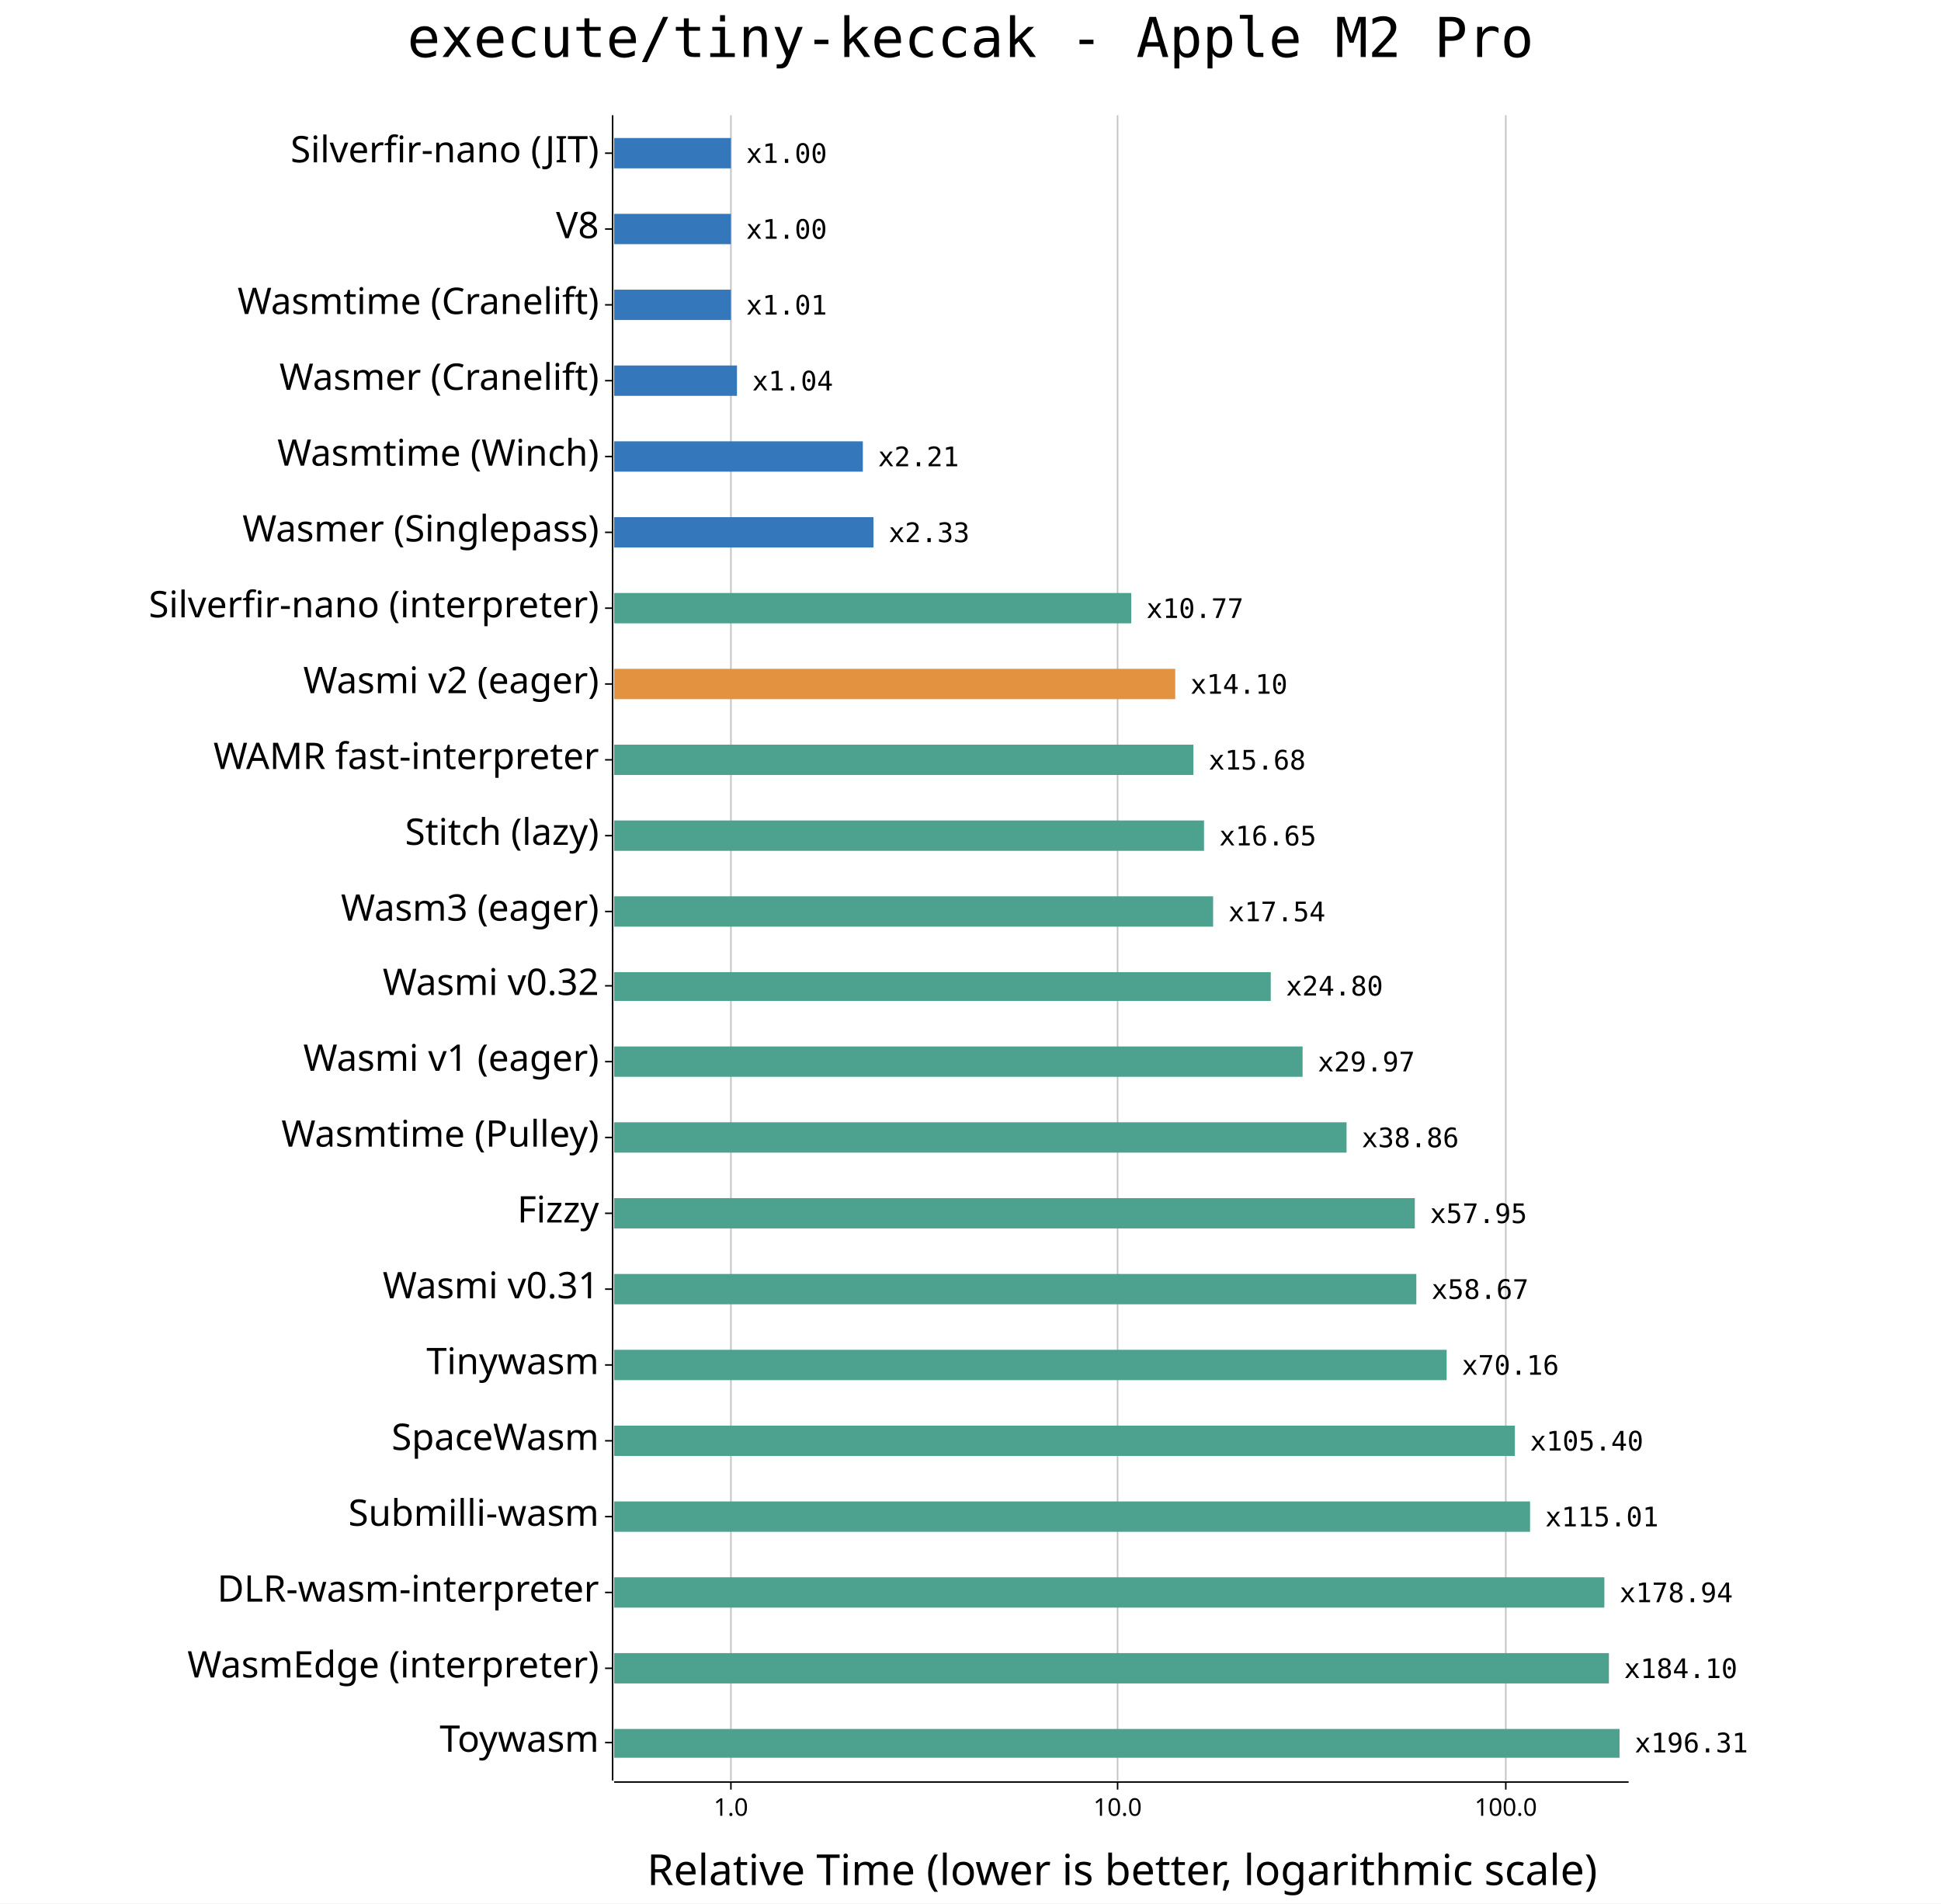
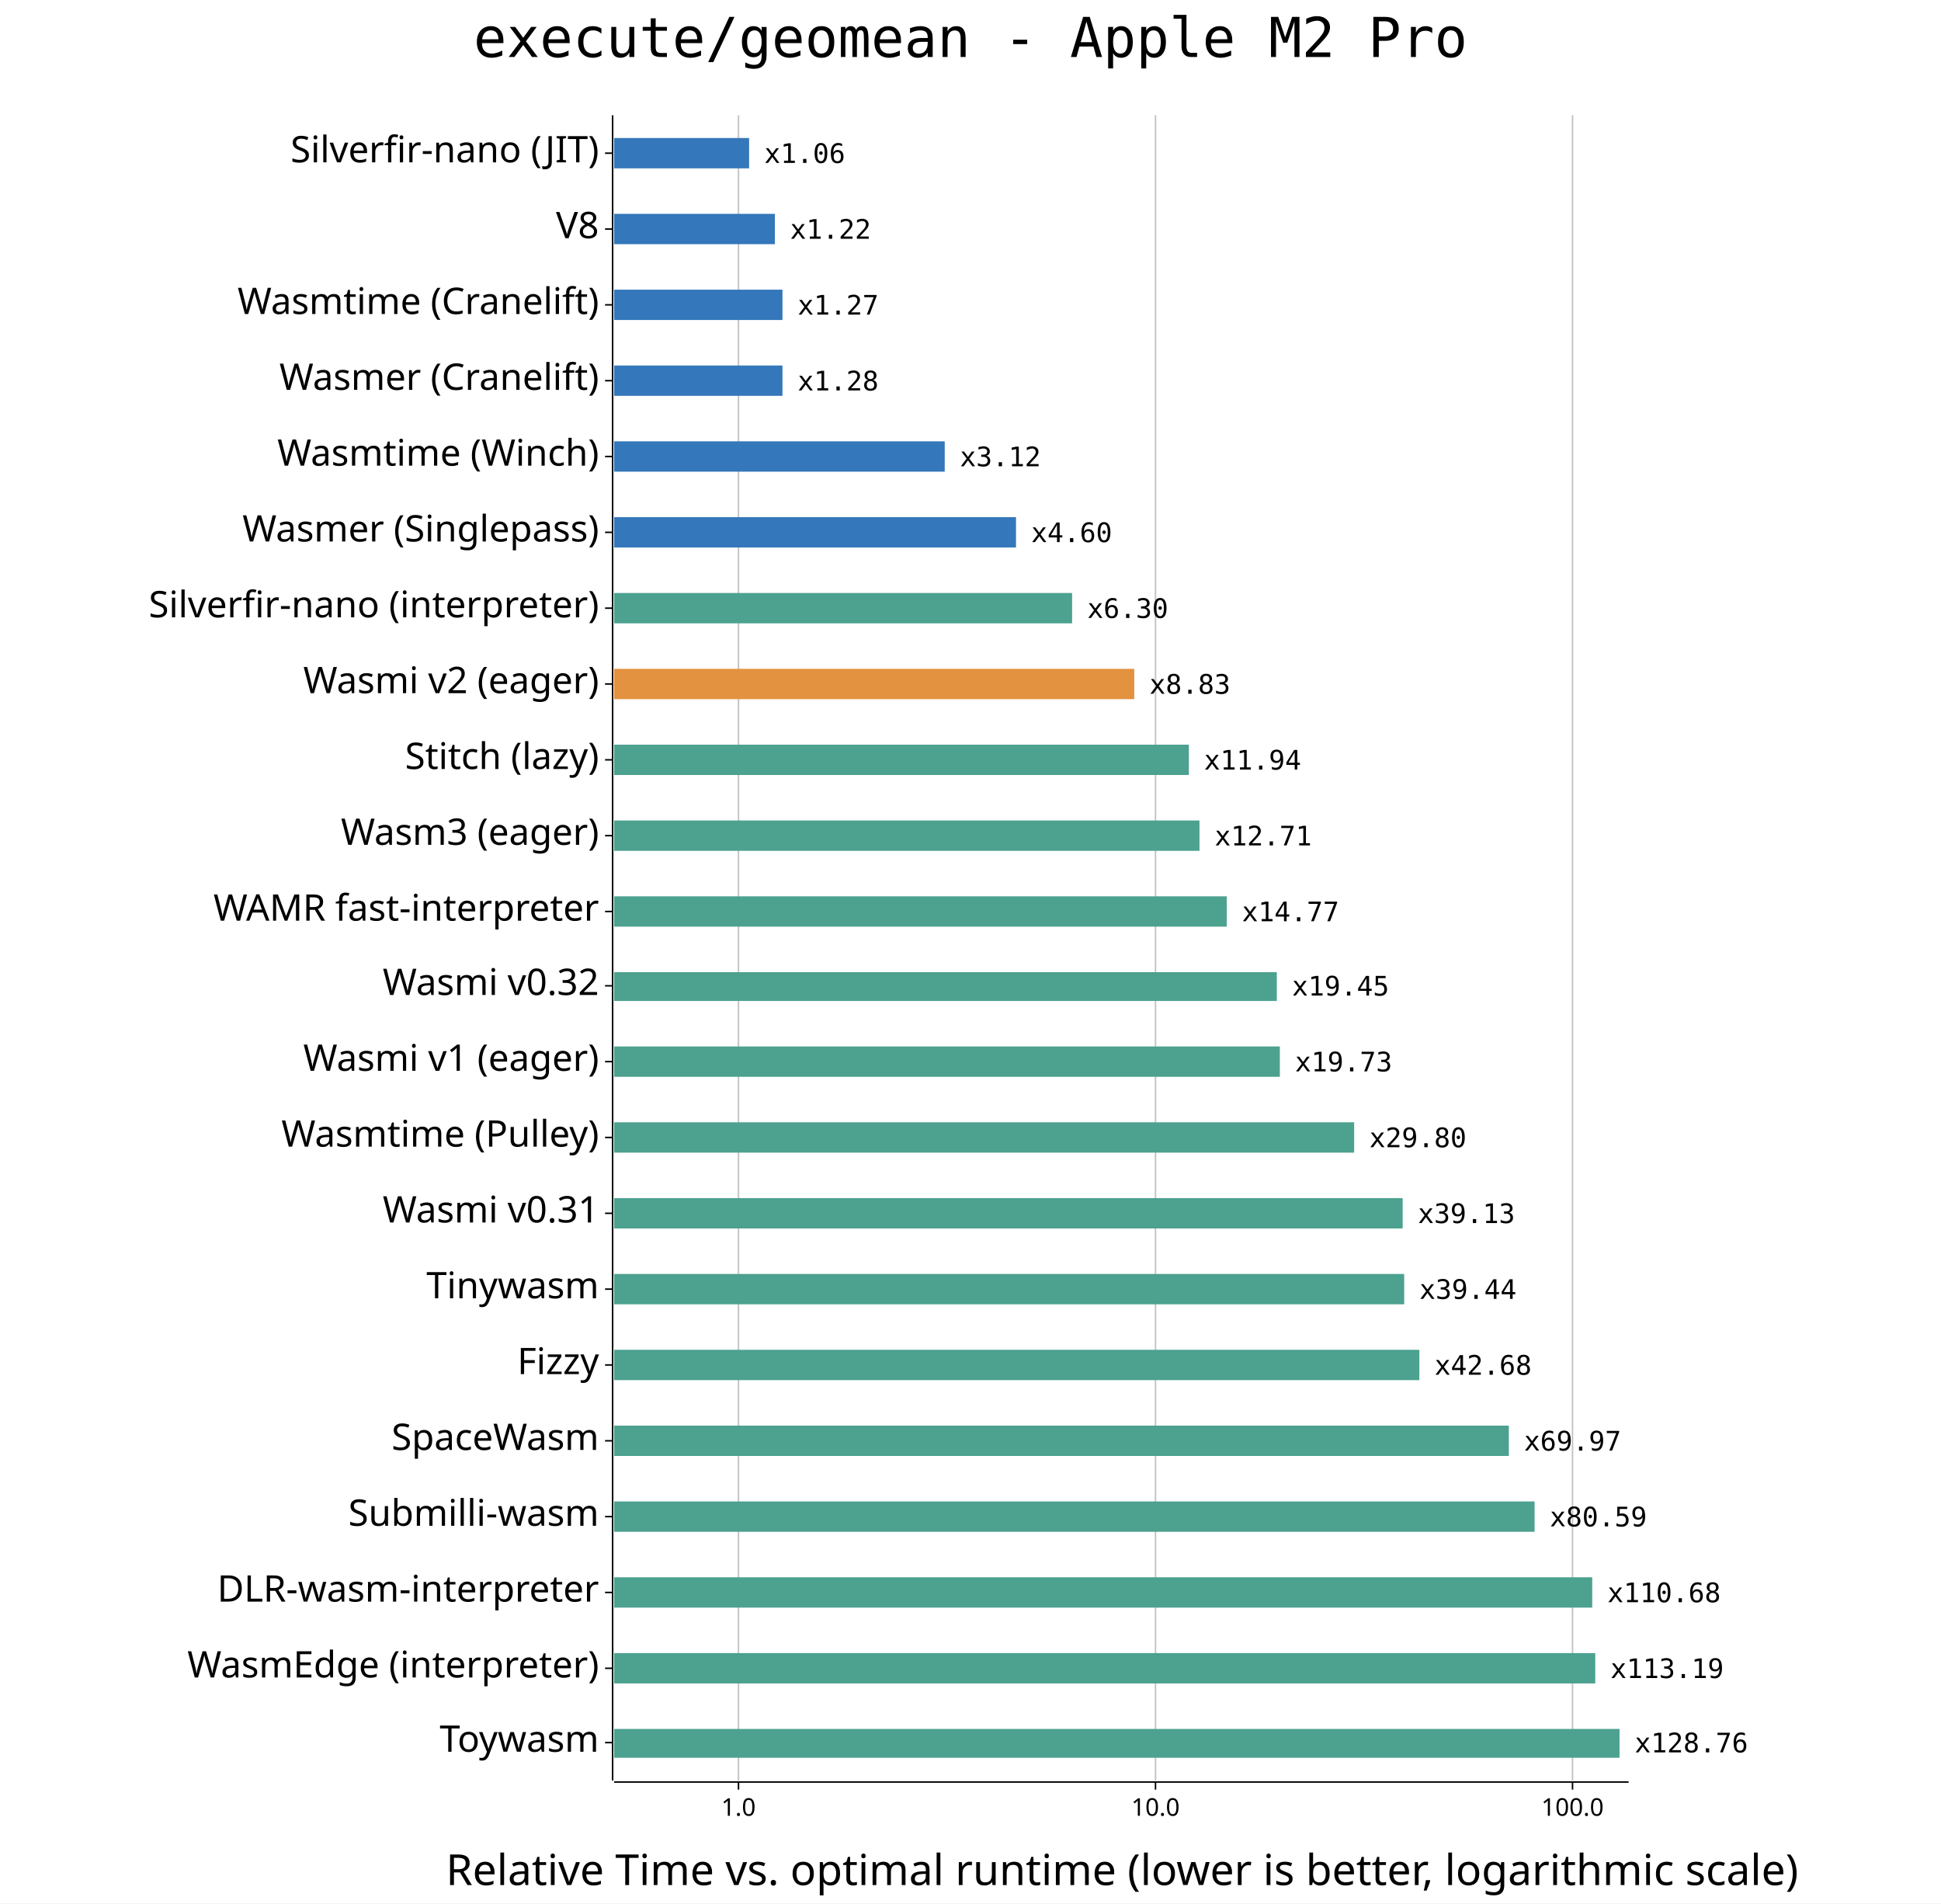
<svg xmlns="http://www.w3.org/2000/svg" width="1280" height="1255" viewBox="0 0 1280 1255">
  <rect x="0" y="0" width="1280" height="1255" opacity="1" fill="#FFFFFF" stroke="none" />
  <text x="640" y="10" dy="0.76em" text-anchor="middle" font-family="monospace" font-size="36.29" opacity="1" fill="#000000">
- execute/tiny-keccak - Apple M2 Pro
- </text>
-   <line opacity="0.1" stroke="#000000" stroke-width="1" x1="482" y1="1174" x2="482" y2="76" />
-   <line opacity="0.1" stroke="#000000" stroke-width="1" x1="737" y1="1174" x2="737" y2="76" />
-   <line opacity="0.1" stroke="#000000" stroke-width="1" x1="993" y1="1174" x2="993" y2="76" />
+ execute/geomean - Apple M2 Pro
+ </text>
+   <line opacity="0.1" stroke="#000000" stroke-width="1" x1="487" y1="1174" x2="487" y2="76" />
+   <line opacity="0.1" stroke="#000000" stroke-width="1" x1="762" y1="1174" x2="762" y2="76" />
+   <line opacity="0.1" stroke="#000000" stroke-width="1" x1="1037" y1="1174" x2="1037" y2="76" />
  <text x="5" y="625" dy="0.76em" text-anchor="middle" font-family="sans-serif" font-size="28.226" opacity="1" fill="#000000" transform="rotate(270, 5, 625)">

</text>
  <text x="740" y="1250" dy="-0.5ex" text-anchor="middle" font-family="sans-serif" font-size="28.226" opacity="1" fill="#000000">
- Relative Time (lower is better, logarithmic scale)
- </text>
-   <line opacity="0.15" stroke="#000000" stroke-width="1" x1="482" y1="1174" x2="482" y2="76" />
-   <line opacity="0.15" stroke="#000000" stroke-width="1" x1="737" y1="1174" x2="737" y2="76" />
-   <line opacity="0.15" stroke="#000000" stroke-width="1" x1="993" y1="1174" x2="993" y2="76" />
+ Relative Time vs. optimal runtime (lower is better, logarithmic scale)
+ </text>
+   <line opacity="0.15" stroke="#000000" stroke-width="1" x1="487" y1="1174" x2="487" y2="76" />
+   <line opacity="0.15" stroke="#000000" stroke-width="1" x1="762" y1="1174" x2="762" y2="76" />
+   <line opacity="0.15" stroke="#000000" stroke-width="1" x1="1037" y1="1174" x2="1037" y2="76" />
  <polyline fill="none" opacity="1" stroke="#000000" stroke-width="1" points="404,76 404,1174 " />
  <text x="395" y="1149" dy="0.5ex" text-anchor="end" font-family="sans-serif" font-size="24.194" opacity="1" fill="#000000">
Toywasm
</text>
  <polyline fill="none" opacity="1" stroke="#000000" stroke-width="1" points="399,1149 404,1149 " />
  <text x="395" y="1100" dy="0.5ex" text-anchor="end" font-family="sans-serif" font-size="24.194" opacity="1" fill="#000000">
WasmEdge (interpreter)
</text>
  <polyline fill="none" opacity="1" stroke="#000000" stroke-width="1" points="399,1100 404,1100 " />
  <text x="395" y="1050" dy="0.5ex" text-anchor="end" font-family="sans-serif" font-size="24.194" opacity="1" fill="#000000">
DLR-wasm-interpreter
</text>
  <polyline fill="none" opacity="1" stroke="#000000" stroke-width="1" points="399,1050 404,1050 " />
  <text x="395" y="1000" dy="0.5ex" text-anchor="end" font-family="sans-serif" font-size="24.194" opacity="1" fill="#000000">
Submilli-wasm
</text>
  <polyline fill="none" opacity="1" stroke="#000000" stroke-width="1" points="399,1000 404,1000 " />
  <text x="395" y="950" dy="0.5ex" text-anchor="end" font-family="sans-serif" font-size="24.194" opacity="1" fill="#000000">
SpaceWasm
</text>
  <polyline fill="none" opacity="1" stroke="#000000" stroke-width="1" points="399,950 404,950 " />
  <text x="395" y="900" dy="0.5ex" text-anchor="end" font-family="sans-serif" font-size="24.194" opacity="1" fill="#000000">
- Tinywasm
+ Fizzy
</text>
  <polyline fill="none" opacity="1" stroke="#000000" stroke-width="1" points="399,900 404,900 " />
  <text x="395" y="850" dy="0.5ex" text-anchor="end" font-family="sans-serif" font-size="24.194" opacity="1" fill="#000000">
- Wasmi v0.31
+ Tinywasm
</text>
  <polyline fill="none" opacity="1" stroke="#000000" stroke-width="1" points="399,850 404,850 " />
  <text x="395" y="800" dy="0.5ex" text-anchor="end" font-family="sans-serif" font-size="24.194" opacity="1" fill="#000000">
- Fizzy
+ Wasmi v0.31
</text>
  <polyline fill="none" opacity="1" stroke="#000000" stroke-width="1" points="399,800 404,800 " />
  <text x="395" y="750" dy="0.5ex" text-anchor="end" font-family="sans-serif" font-size="24.194" opacity="1" fill="#000000">
Wasmtime (Pulley)
</text>
  <polyline fill="none" opacity="1" stroke="#000000" stroke-width="1" points="399,750 404,750 " />
  <text x="395" y="700" dy="0.5ex" text-anchor="end" font-family="sans-serif" font-size="24.194" opacity="1" fill="#000000">
Wasmi v1 (eager)
</text>
  <polyline fill="none" opacity="1" stroke="#000000" stroke-width="1" points="399,700 404,700 " />
  <text x="395" y="650" dy="0.5ex" text-anchor="end" font-family="sans-serif" font-size="24.194" opacity="1" fill="#000000">
Wasmi v0.32
</text>
  <polyline fill="none" opacity="1" stroke="#000000" stroke-width="1" points="399,650 404,650 " />
  <text x="395" y="601" dy="0.5ex" text-anchor="end" font-family="sans-serif" font-size="24.194" opacity="1" fill="#000000">
- Wasm3 (eager)
+ WAMR fast-interpreter
</text>
  <polyline fill="none" opacity="1" stroke="#000000" stroke-width="1" points="399,601 404,601 " />
  <text x="395" y="551" dy="0.5ex" text-anchor="end" font-family="sans-serif" font-size="24.194" opacity="1" fill="#000000">
- Stitch (lazy)
+ Wasm3 (eager)
</text>
  <polyline fill="none" opacity="1" stroke="#000000" stroke-width="1" points="399,551 404,551 " />
  <text x="395" y="501" dy="0.5ex" text-anchor="end" font-family="sans-serif" font-size="24.194" opacity="1" fill="#000000">
- WAMR fast-interpreter
+ Stitch (lazy)
</text>
  <polyline fill="none" opacity="1" stroke="#000000" stroke-width="1" points="399,501 404,501 " />
  <text x="395" y="451" dy="0.5ex" text-anchor="end" font-family="sans-serif" font-size="24.194" opacity="1" fill="#000000">
Wasmi v2 (eager)
</text>
  <polyline fill="none" opacity="1" stroke="#000000" stroke-width="1" points="399,451 404,451 " />
  <text x="395" y="401" dy="0.5ex" text-anchor="end" font-family="sans-serif" font-size="24.194" opacity="1" fill="#000000">
Silverfir-nano (interpreter)
</text>
  <polyline fill="none" opacity="1" stroke="#000000" stroke-width="1" points="399,401 404,401 " />
  <text x="395" y="351" dy="0.5ex" text-anchor="end" font-family="sans-serif" font-size="24.194" opacity="1" fill="#000000">
Wasmer (Singlepass)
</text>
  <polyline fill="none" opacity="1" stroke="#000000" stroke-width="1" points="399,351 404,351 " />
  <text x="395" y="301" dy="0.5ex" text-anchor="end" font-family="sans-serif" font-size="24.194" opacity="1" fill="#000000">
Wasmtime (Winch)
</text>
  <polyline fill="none" opacity="1" stroke="#000000" stroke-width="1" points="399,301 404,301 " />
  <text x="395" y="251" dy="0.5ex" text-anchor="end" font-family="sans-serif" font-size="24.194" opacity="1" fill="#000000">
Wasmer (Cranelift)
</text>
  <polyline fill="none" opacity="1" stroke="#000000" stroke-width="1" points="399,251 404,251 " />
  <text x="395" y="201" dy="0.5ex" text-anchor="end" font-family="sans-serif" font-size="24.194" opacity="1" fill="#000000">
Wasmtime (Cranelift)
</text>
  <polyline fill="none" opacity="1" stroke="#000000" stroke-width="1" points="399,201 404,201 " />
  <text x="395" y="151" dy="0.5ex" text-anchor="end" font-family="sans-serif" font-size="24.194" opacity="1" fill="#000000">
V8
</text>
  <polyline fill="none" opacity="1" stroke="#000000" stroke-width="1" points="399,151 404,151 " />
  <text x="395" y="101" dy="0.5ex" text-anchor="end" font-family="sans-serif" font-size="24.194" opacity="1" fill="#000000">
Silverfir-nano (JIT)
</text>
  <polyline fill="none" opacity="1" stroke="#000000" stroke-width="1" points="399,101 404,101 " />
  <polyline fill="none" opacity="1" stroke="#000000" stroke-width="1" points="405,1175 1074,1175 " />
-   <text x="482" y="1185" dy="0.76em" text-anchor="middle" font-family="sans-serif" font-size="16.129" opacity="1" fill="#000000">
+   <text x="487" y="1185" dy="0.76em" text-anchor="middle" font-family="sans-serif" font-size="16.129" opacity="1" fill="#000000">
1.0
</text>
-   <polyline fill="none" opacity="1" stroke="#000000" stroke-width="1" points="482,1175 482,1180 " />
-   <text x="737" y="1185" dy="0.76em" text-anchor="middle" font-family="sans-serif" font-size="16.129" opacity="1" fill="#000000">
+   <polyline fill="none" opacity="1" stroke="#000000" stroke-width="1" points="487,1175 487,1180 " />
+   <text x="762" y="1185" dy="0.76em" text-anchor="middle" font-family="sans-serif" font-size="16.129" opacity="1" fill="#000000">
10.0
</text>
-   <polyline fill="none" opacity="1" stroke="#000000" stroke-width="1" points="737,1175 737,1180 " />
-   <text x="993" y="1185" dy="0.76em" text-anchor="middle" font-family="sans-serif" font-size="16.129" opacity="1" fill="#000000">
+   <polyline fill="none" opacity="1" stroke="#000000" stroke-width="1" points="762,1175 762,1180 " />
+   <text x="1037" y="1185" dy="0.76em" text-anchor="middle" font-family="sans-serif" font-size="16.129" opacity="1" fill="#000000">
100.0
</text>
-   <polyline fill="none" opacity="1" stroke="#000000" stroke-width="1" points="993,1175 993,1180 " />
-   <rect x="405" y="890" width="549" height="20" opacity="1" fill="#4CA18F" stroke="none" />
-   <rect x="405" y="990" width="604" height="20" opacity="1" fill="#4CA18F" stroke="none" />
-   <rect x="405" y="840" width="529" height="20" opacity="1" fill="#4CA18F" stroke="none" />
-   <rect x="405" y="740" width="483" height="20" opacity="1" fill="#4CA18F" stroke="none" />
-   <rect x="405" y="591" width="395" height="20" opacity="1" fill="#4CA18F" stroke="none" />
-   <rect x="405" y="491" width="382" height="20" opacity="1" fill="#4CA18F" stroke="none" />
-   <rect x="405" y="441" width="370" height="20" opacity="1" fill="#E3923F" stroke="none" />
-   <rect x="405" y="141" width="77" height="20" opacity="1" fill="#3477BA" stroke="none" />
-   <rect x="405" y="241" width="81" height="20" opacity="1" fill="#3477BA" stroke="none" />
-   <rect x="405" y="641" width="433" height="19" opacity="1" fill="#4CA18F" stroke="none" />
-   <rect x="405" y="541" width="389" height="20" opacity="1" fill="#4CA18F" stroke="none" />
-   <rect x="405" y="91" width="77" height="20" opacity="1" fill="#3477BA" stroke="none" />
+   <polyline fill="none" opacity="1" stroke="#000000" stroke-width="1" points="1037,1175 1037,1180 " />
  <rect x="405" y="1140" width="663" height="19" opacity="1" fill="#4CA18F" stroke="none" />
-   <rect x="405" y="790" width="528" height="20" opacity="1" fill="#4CA18F" stroke="none" />
-   <rect x="405" y="1090" width="656" height="20" opacity="1" fill="#4CA18F" stroke="none" />
-   <rect x="405" y="291" width="164" height="20" opacity="1" fill="#3477BA" stroke="none" />
-   <rect x="405" y="690" width="454" height="20" opacity="1" fill="#4CA18F" stroke="none" />
-   <rect x="405" y="940" width="594" height="20" opacity="1" fill="#4CA18F" stroke="none" />
-   <rect x="405" y="341" width="171" height="20" opacity="1" fill="#3477BA" stroke="none" />
-   <rect x="405" y="391" width="341" height="20" opacity="1" fill="#4CA18F" stroke="none" />
-   <rect x="405" y="191" width="77" height="20" opacity="1" fill="#3477BA" stroke="none" />
-   <rect x="405" y="1040" width="653" height="20" opacity="1" fill="#4CA18F" stroke="none" />
+   <rect x="405" y="940" width="590" height="20" opacity="1" fill="#4CA18F" stroke="none" />
+   <rect x="405" y="740" width="488" height="20" opacity="1" fill="#4CA18F" stroke="none" />
+   <rect x="405" y="241" width="111" height="20" opacity="1" fill="#3477BA" stroke="none" />
+   <rect x="405" y="890" width="531" height="20" opacity="1" fill="#4CA18F" stroke="none" />
+   <rect x="405" y="990" width="607" height="20" opacity="1" fill="#4CA18F" stroke="none" />
+   <rect x="405" y="591" width="404" height="20" opacity="1" fill="#4CA18F" stroke="none" />
+   <rect x="405" y="441" width="343" height="20" opacity="1" fill="#E3923F" stroke="none" />
+   <rect x="405" y="690" width="439" height="20" opacity="1" fill="#4CA18F" stroke="none" />
+   <rect x="405" y="291" width="218" height="20" opacity="1" fill="#3477BA" stroke="none" />
+   <rect x="405" y="191" width="111" height="20" opacity="1" fill="#3477BA" stroke="none" />
+   <rect x="405" y="491" width="379" height="20" opacity="1" fill="#4CA18F" stroke="none" />
+   <rect x="405" y="1040" width="645" height="20" opacity="1" fill="#4CA18F" stroke="none" />
+   <rect x="405" y="341" width="265" height="20" opacity="1" fill="#3477BA" stroke="none" />
+   <rect x="405" y="141" width="106" height="20" opacity="1" fill="#3477BA" stroke="none" />
+   <rect x="405" y="641" width="437" height="19" opacity="1" fill="#4CA18F" stroke="none" />
+   <rect x="405" y="1090" width="647" height="20" opacity="1" fill="#4CA18F" stroke="none" />
+   <rect x="405" y="840" width="521" height="20" opacity="1" fill="#4CA18F" stroke="none" />
+   <rect x="405" y="790" width="520" height="20" opacity="1" fill="#4CA18F" stroke="none" />
+   <rect x="405" y="541" width="386" height="20" opacity="1" fill="#4CA18F" stroke="none" />
+   <rect x="405" y="391" width="302" height="20" opacity="1" fill="#4CA18F" stroke="none" />
+   <rect x="405" y="91" width="89" height="20" opacity="1" fill="#3477BA" stroke="none" />
  <text x="1078" y="1151" dy="0.5ex" text-anchor="start" font-family="monospace" font-size="17.742" opacity="1" fill="#000000">
- x196.31
- </text>
-   <text x="1071" y="1102" dy="0.5ex" text-anchor="start" font-family="monospace" font-size="17.742" opacity="1" fill="#000000">
- x184.10
- </text>
-   <text x="1068" y="1052" dy="0.5ex" text-anchor="start" font-family="monospace" font-size="17.742" opacity="1" fill="#000000">
- x178.94
- </text>
-   <text x="1019" y="1002" dy="0.5ex" text-anchor="start" font-family="monospace" font-size="17.742" opacity="1" fill="#000000">
- x115.01
- </text>
-   <text x="1009" y="952" dy="0.5ex" text-anchor="start" font-family="monospace" font-size="17.742" opacity="1" fill="#000000">
- x105.40
- </text>
-   <text x="964" y="902" dy="0.5ex" text-anchor="start" font-family="monospace" font-size="17.742" opacity="1" fill="#000000">
- x70.16
- </text>
-   <text x="944" y="852" dy="0.5ex" text-anchor="start" font-family="monospace" font-size="17.742" opacity="1" fill="#000000">
- x58.67
- </text>
-   <text x="943" y="802" dy="0.5ex" text-anchor="start" font-family="monospace" font-size="17.742" opacity="1" fill="#000000">
- x57.95
- </text>
-   <text x="898" y="752" dy="0.5ex" text-anchor="start" font-family="monospace" font-size="17.742" opacity="1" fill="#000000">
- x38.86
- </text>
-   <text x="869" y="702" dy="0.5ex" text-anchor="start" font-family="monospace" font-size="17.742" opacity="1" fill="#000000">
- x29.97
- </text>
-   <text x="848" y="652" dy="0.5ex" text-anchor="start" font-family="monospace" font-size="17.742" opacity="1" fill="#000000">
- x24.80
- </text>
-   <text x="810" y="603" dy="0.5ex" text-anchor="start" font-family="monospace" font-size="17.742" opacity="1" fill="#000000">
- x17.54
- </text>
-   <text x="804" y="553" dy="0.5ex" text-anchor="start" font-family="monospace" font-size="17.742" opacity="1" fill="#000000">
- x16.65
- </text>
-   <text x="797" y="503" dy="0.5ex" text-anchor="start" font-family="monospace" font-size="17.742" opacity="1" fill="#000000">
- x15.68
- </text>
-   <text x="785" y="453" dy="0.5ex" text-anchor="start" font-family="monospace" font-size="17.742" opacity="1" fill="#000000">
- x14.10
- </text>
-   <text x="756" y="403" dy="0.5ex" text-anchor="start" font-family="monospace" font-size="17.742" opacity="1" fill="#000000">
- x10.77
- </text>
-   <text x="586" y="353" dy="0.5ex" text-anchor="start" font-family="monospace" font-size="17.742" opacity="1" fill="#000000">
- x2.33
- </text>
-   <text x="579" y="303" dy="0.5ex" text-anchor="start" font-family="monospace" font-size="17.742" opacity="1" fill="#000000">
- x2.21
- </text>
-   <text x="496" y="253" dy="0.5ex" text-anchor="start" font-family="monospace" font-size="17.742" opacity="1" fill="#000000">
- x1.04
- </text>
-   <text x="492" y="203" dy="0.5ex" text-anchor="start" font-family="monospace" font-size="17.742" opacity="1" fill="#000000">
- x1.01
- </text>
-   <text x="492" y="153" dy="0.5ex" text-anchor="start" font-family="monospace" font-size="17.742" opacity="1" fill="#000000">
- x1.00
- </text>
-   <text x="492" y="103" dy="0.5ex" text-anchor="start" font-family="monospace" font-size="17.742" opacity="1" fill="#000000">
- x1.00
+ x128.76
+ </text>
+   <text x="1062" y="1102" dy="0.5ex" text-anchor="start" font-family="monospace" font-size="17.742" opacity="1" fill="#000000">
+ x113.19
+ </text>
+   <text x="1060" y="1052" dy="0.5ex" text-anchor="start" font-family="monospace" font-size="17.742" opacity="1" fill="#000000">
+ x110.68
+ </text>
+   <text x="1022" y="1002" dy="0.5ex" text-anchor="start" font-family="monospace" font-size="17.742" opacity="1" fill="#000000">
+ x80.59
+ </text>
+   <text x="1005" y="952" dy="0.5ex" text-anchor="start" font-family="monospace" font-size="17.742" opacity="1" fill="#000000">
+ x69.97
+ </text>
+   <text x="946" y="902" dy="0.5ex" text-anchor="start" font-family="monospace" font-size="17.742" opacity="1" fill="#000000">
+ x42.68
+ </text>
+   <text x="936" y="852" dy="0.5ex" text-anchor="start" font-family="monospace" font-size="17.742" opacity="1" fill="#000000">
+ x39.44
+ </text>
+   <text x="935" y="802" dy="0.5ex" text-anchor="start" font-family="monospace" font-size="17.742" opacity="1" fill="#000000">
+ x39.13
+ </text>
+   <text x="903" y="752" dy="0.5ex" text-anchor="start" font-family="monospace" font-size="17.742" opacity="1" fill="#000000">
+ x29.80
+ </text>
+   <text x="854" y="702" dy="0.5ex" text-anchor="start" font-family="monospace" font-size="17.742" opacity="1" fill="#000000">
+ x19.73
+ </text>
+   <text x="852" y="652" dy="0.5ex" text-anchor="start" font-family="monospace" font-size="17.742" opacity="1" fill="#000000">
+ x19.45
+ </text>
+   <text x="819" y="603" dy="0.5ex" text-anchor="start" font-family="monospace" font-size="17.742" opacity="1" fill="#000000">
+ x14.77
+ </text>
+   <text x="801" y="553" dy="0.5ex" text-anchor="start" font-family="monospace" font-size="17.742" opacity="1" fill="#000000">
+ x12.71
+ </text>
+   <text x="794" y="503" dy="0.5ex" text-anchor="start" font-family="monospace" font-size="17.742" opacity="1" fill="#000000">
+ x11.94
+ </text>
+   <text x="758" y="453" dy="0.5ex" text-anchor="start" font-family="monospace" font-size="17.742" opacity="1" fill="#000000">
+ x8.83
+ </text>
+   <text x="717" y="403" dy="0.5ex" text-anchor="start" font-family="monospace" font-size="17.742" opacity="1" fill="#000000">
+ x6.30
+ </text>
+   <text x="680" y="353" dy="0.5ex" text-anchor="start" font-family="monospace" font-size="17.742" opacity="1" fill="#000000">
+ x4.60
+ </text>
+   <text x="633" y="303" dy="0.5ex" text-anchor="start" font-family="monospace" font-size="17.742" opacity="1" fill="#000000">
+ x3.12
+ </text>
+   <text x="526" y="253" dy="0.5ex" text-anchor="start" font-family="monospace" font-size="17.742" opacity="1" fill="#000000">
+ x1.28
+ </text>
+   <text x="526" y="203" dy="0.5ex" text-anchor="start" font-family="monospace" font-size="17.742" opacity="1" fill="#000000">
+ x1.27
+ </text>
+   <text x="521" y="153" dy="0.5ex" text-anchor="start" font-family="monospace" font-size="17.742" opacity="1" fill="#000000">
+ x1.22
+ </text>
+   <text x="504" y="103" dy="0.5ex" text-anchor="start" font-family="monospace" font-size="17.742" opacity="1" fill="#000000">
+ x1.06
</text>
</svg>
